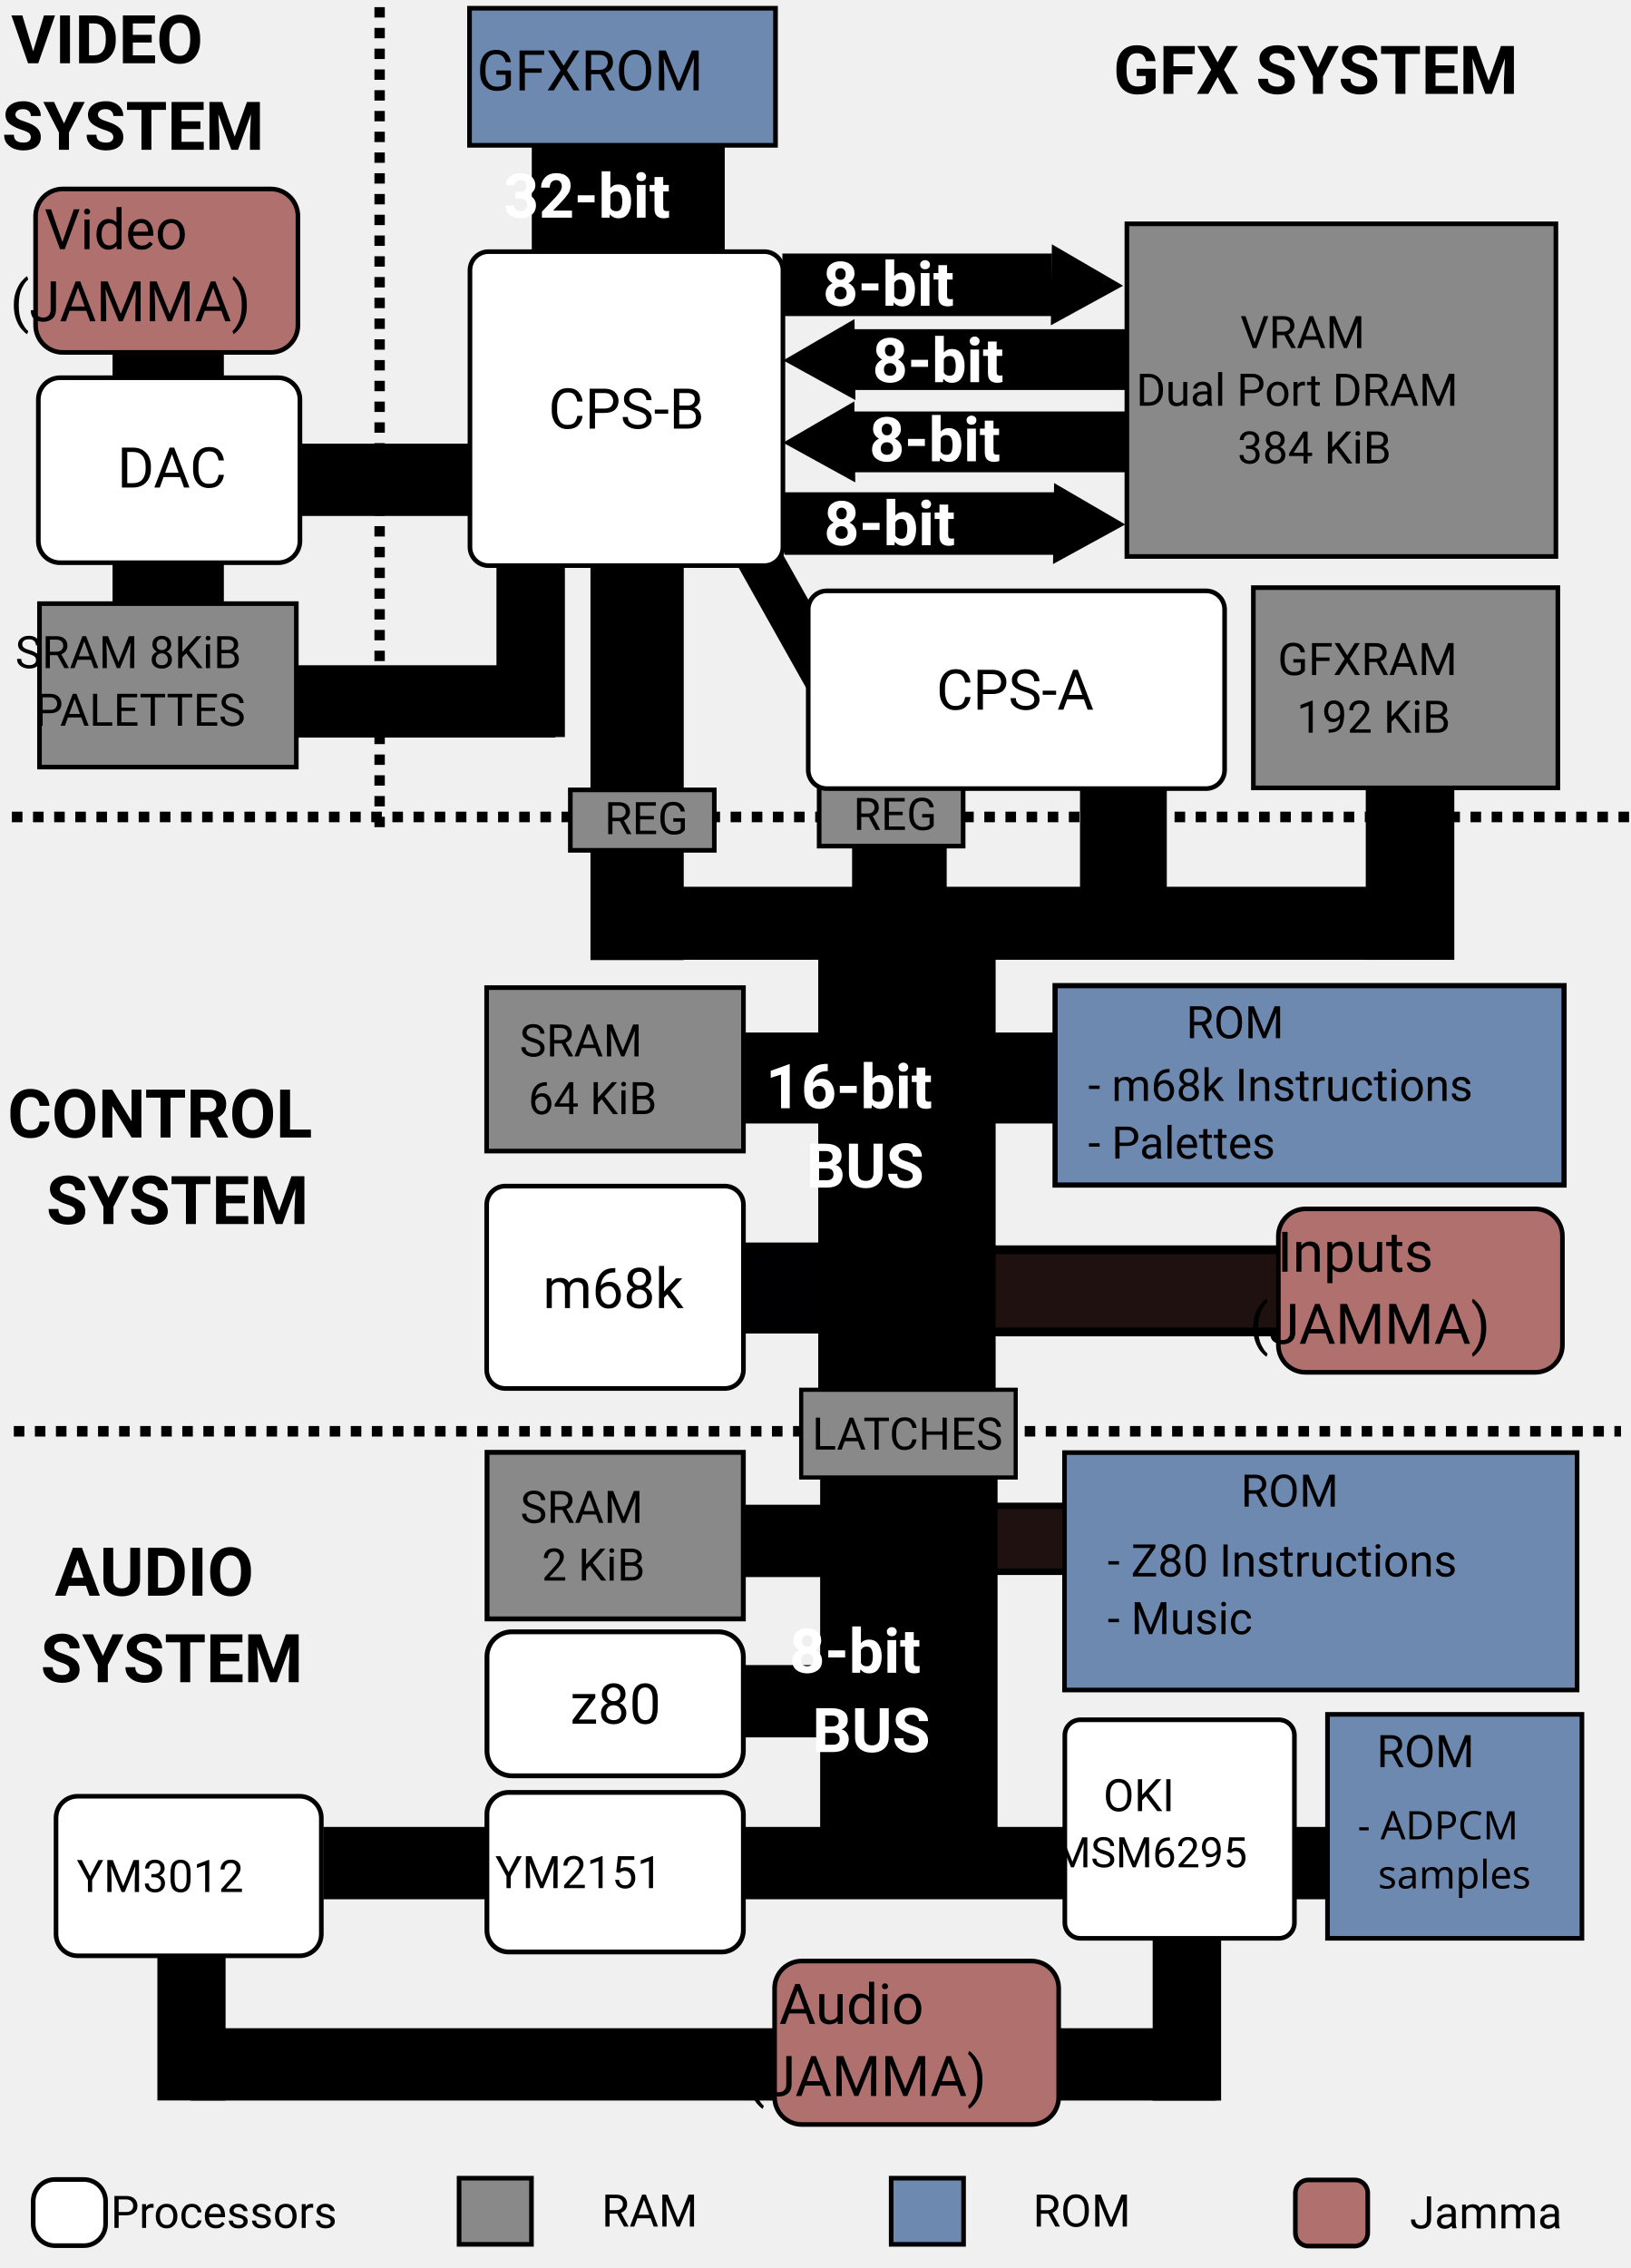
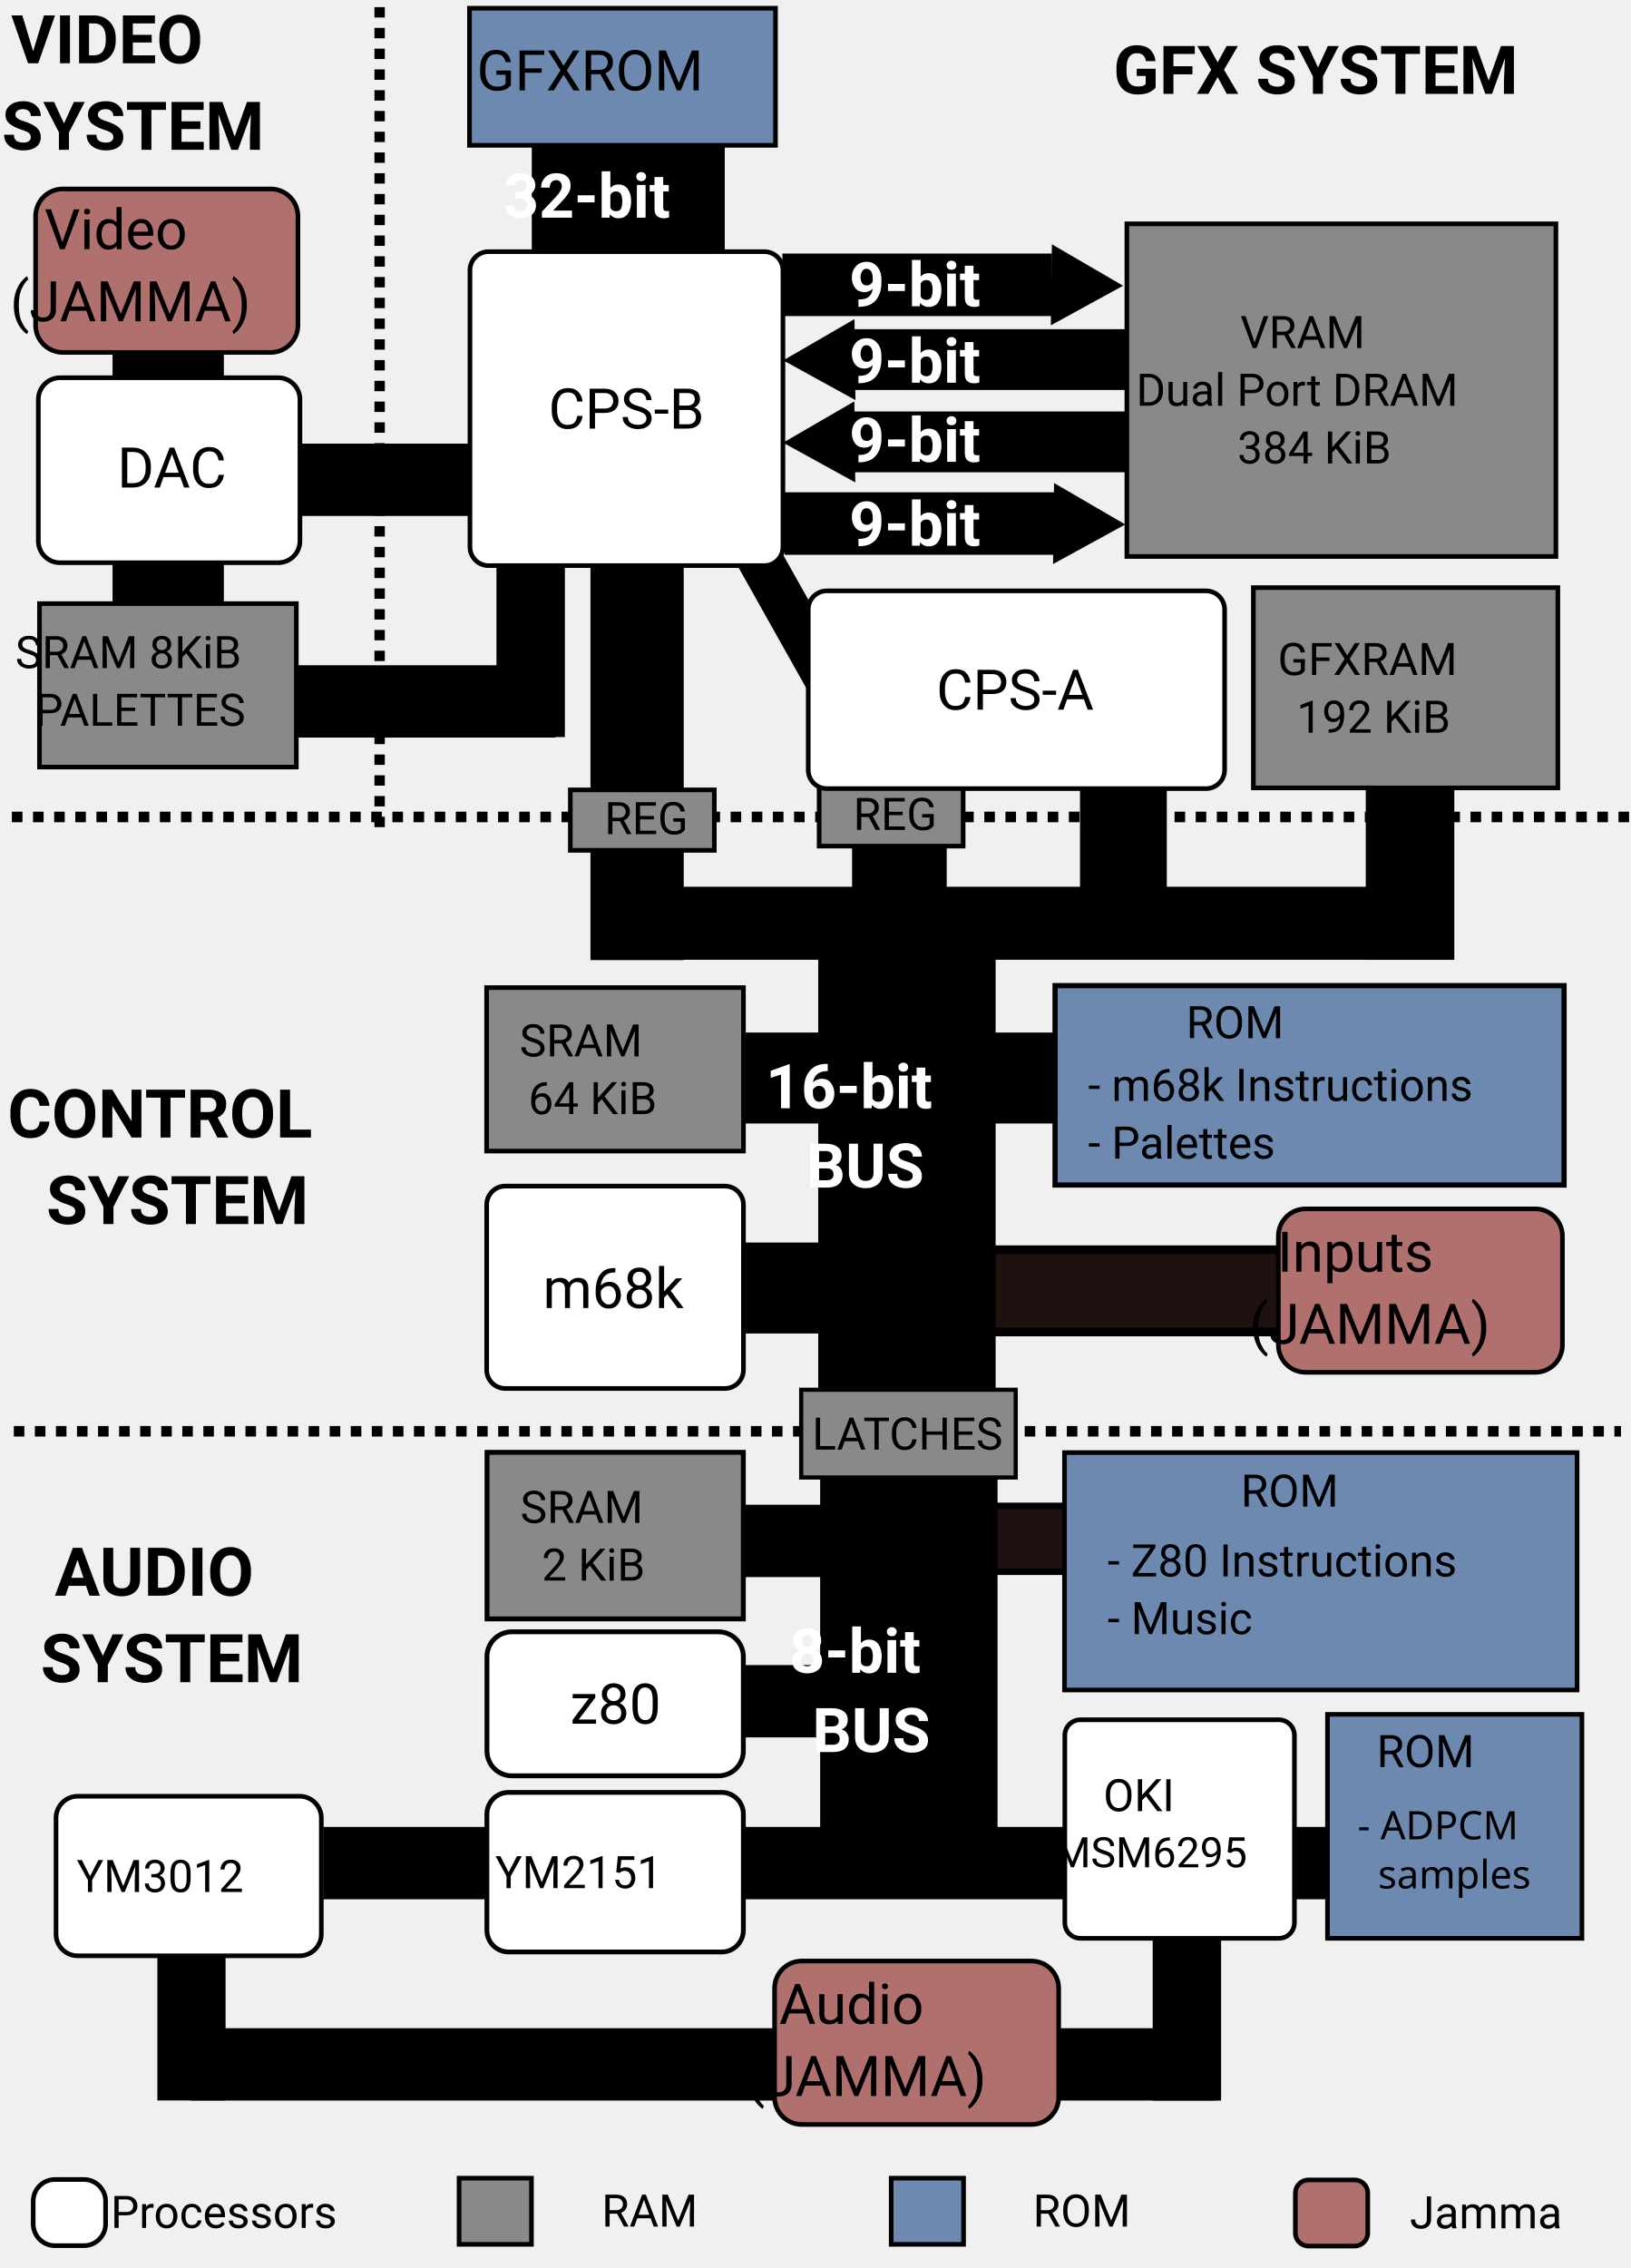
<svg xmlns="http://www.w3.org/2000/svg" width="205.039mm" height="285.142mm" viewBox="0 0 205.039 285.142" version="1.1" id="svg5">
  <defs id="defs2">
    <marker style="overflow:visible" id="TriangleOutS" refX="0" refY="0" orient="auto">
      <path transform="scale(0.2)" style="fill:context-stroke;fill-rule:evenodd;stroke:context-stroke;stroke-width:1pt" d="M 5.77,0 -2.88,5 V -5 Z" id="path13802" />
    </marker>
    <marker style="overflow:visible" id="Arrow2Send" refX="0" refY="0" orient="auto">
      <path transform="matrix(-0.3,0,0,-0.3,0.69,0)" d="M 8.719,4.034 -2.207,0.016 8.719,-4.002 c -1.745,2.372 -1.735,5.617 -6e-7,8.035 z" style="fill:context-stroke;fill-rule:evenodd;stroke-width:0.625;stroke-linejoin:round" id="path13687" />
    </marker>
    <marker style="overflow:visible" id="marker14084" refX="0" refY="0" orient="auto">
      <path transform="scale(0.4)" style="fill:context-stroke;fill-rule:evenodd;stroke:context-stroke;stroke-width:1pt" d="M 5.77,0 -2.88,5 V -5 Z" id="path14082" />
    </marker>
    <marker style="overflow:visible" id="TriangleOutM" refX="0" refY="0" orient="auto">
      <path transform="scale(0.4)" style="fill:context-stroke;fill-rule:evenodd;stroke:context-stroke;stroke-width:1pt" d="M 5.77,0 -2.88,5 V -5 Z" id="path13799" />
    </marker>
  </defs>
  <g id="layer1" transform="translate(-7.068756,-1.150753)">
    <g id="g14592" transform="translate(-0.09755071,9.678688)">
      <rect style="fill:#000000;fill-opacity:1;stroke:#000000;stroke-width:0.621;stroke-miterlimit:4;stroke-dasharray:none;stroke-dashoffset:0" id="rect27264-3-8-0-3-8" width="34.991" height="7.021" x="114.539" y="33.17" />
      <path style="fill:#000000;fill-opacity:1;stroke:#000000;stroke-width:1.002;stroke-miterlimit:4;stroke-dasharray:none;stroke-opacity:1" id="path14210" d="m 366.033,121.143 13.677,-7.897 13.677,-7.897 0,15.793 0,15.793 -13.677,-7.897 z" transform="matrix(0.3125268,-0.00349091,0.00341549,0.3057743,-8.848461,1.013136)" />
    </g>
    <g id="g14592-4" transform="translate(-0.1172278,20.02458)">
      <rect style="fill:#000000;fill-opacity:1;stroke:#000000;stroke-width:0.621;stroke-miterlimit:4;stroke-dasharray:none;stroke-dashoffset:0" id="rect27264-3-8-0-3-8-4" width="34.991" height="7.021" x="114.539" y="33.17" />
      <path style="fill:#000000;fill-opacity:1;stroke:#000000;stroke-width:1.002;stroke-miterlimit:4;stroke-dasharray:none;stroke-opacity:1" id="path14210-0" transform="matrix(0.3125268,-0.00349091,0.00341549,0.3057743,-8.848461,1.013136)" d="m 366.033,121.143 13.677,-7.897 13.677,-7.897 0,15.793 0,15.793 -13.677,-7.897 z" />
    </g>
    <g id="g14588" transform="matrix(-1,0,0,1,254.2753,20.06048)">
      <rect style="fill:#000000;fill-opacity:1;stroke:#000000;stroke-width:0.615;stroke-miterlimit:4;stroke-dasharray:none;stroke-dashoffset:0" id="rect27264-3-8-0-3-8-5" width="33.28" height="7.246" x="114.968" y="43.289" />
      <path style="fill:#000000;fill-opacity:1;stroke:#000000;stroke-width:1.002;stroke-miterlimit:4;stroke-dasharray:none;stroke-opacity:1" id="path14210-1" transform="matrix(0.3125204,-0.0040253,0.00393833,0.305768,-8.83733,11.45609)" d="m 366.033,121.143 13.677,-7.897 13.677,-7.897 0,15.793 0,15.793 -13.677,-7.897 z" />
    </g>
    <g id="g14588-7" transform="matrix(-1,0,0,1,253.9987,-9.953778)">
      <rect style="fill:#000000;fill-opacity:1;stroke:#000000;stroke-width:0.615;stroke-miterlimit:4;stroke-dasharray:none;stroke-dashoffset:0" id="rect27264-3-8-0-3-8-5-0" width="33.28" height="7.246" x="114.968" y="43.289" />
      <path style="fill:#000000;fill-opacity:1;stroke:#000000;stroke-width:1.002;stroke-miterlimit:4;stroke-dasharray:none;stroke-opacity:1" id="path14210-1-7" transform="matrix(0.3125204,-0.0040253,0.00393833,0.305768,-8.83733,11.45609)" d="m 366.033,121.143 13.677,-7.897 13.677,-7.897 0,15.793 0,15.793 -13.677,-7.897 z" />
    </g>
    <rect style="fill:#000000;fill-opacity:1;stroke:#000000;stroke-width:1.883;stroke-miterlimit:4;stroke-dasharray:none;stroke-dashoffset:0" id="rect27554-8-0-5" width="127.063" height="7.211" x="31.953" y="257.087" />
    <rect style="fill:#000000;fill-opacity:1;stroke:#000000;stroke-width:1.093;stroke-miterlimit:4;stroke-dasharray:none;stroke-dashoffset:0" id="rect27264-3-8-0" width="23.169" height="32.81" x="74.48" y="18.749" />
    <path style="opacity:1;fill:none;stroke:#000000;stroke-width:1.329;stroke-linecap:butt;stroke-linejoin:miter;stroke-miterlimit:4;stroke-dasharray:1.329, 1.329;stroke-dashoffset:0;stroke-opacity:1" d="M 8.563,103.861 H 212.108" id="path22940-8" />
    <rect style="fill:#000000;fill-opacity:1;stroke:#000000;stroke-width:0.813;stroke-miterlimit:4;stroke-dasharray:none;stroke-dashoffset:0" id="rect27554-8-3-5" width="20.637" height="8.281" x="97.811" y="190.739" />
    <rect style="fill:#1e1110;fill-opacity:1;stroke:#000000;stroke-width:0.813;stroke-miterlimit:4;stroke-dasharray:none;stroke-dashoffset:0" id="rect27554-8-3-5-3" width="20.637" height="8.281" x="127.143" y="190.477" />
    <rect style="fill:#898989;fill-opacity:1;stroke:#000000;stroke-width:0.615;stroke-miterlimit:4;stroke-dasharray:none" id="rect1400-6" width="32.224" height="20.94" x="68.307" y="183.745" />
    <rect style="fill:#000000;fill-opacity:1;stroke:#000000;stroke-width:0.997;stroke-miterlimit:4;stroke-dasharray:none;stroke-dashoffset:0" id="rect27264-3-8-8" width="12.998" height="48.708" x="21.719" y="44.159" />
    <rect style="fill:#000000;fill-opacity:1;stroke:#000000;stroke-width:1.227;stroke-miterlimit:4;stroke-dasharray:none;stroke-dashoffset:0" id="rect27554-8-08" width="49.457" height="7.867" x="31.514" y="57.539" />
    <rect style="fill:#000000;fill-opacity:1;stroke:#000000;stroke-width:1.227;stroke-miterlimit:4;stroke-dasharray:none;stroke-dashoffset:0" id="rect27554-8-08-7" width="49.457" height="7.867" x="26.824" y="85.403" />
    <rect style="fill:#1e1110;fill-opacity:1;stroke:#000000;stroke-width:1.101;stroke-miterlimit:4;stroke-dasharray:none;stroke-dashoffset:0" id="rect27554-8-6" width="50.238" height="10.334" x="122.595" y="158.276" />
    <rect style="fill:#000002;fill-opacity:1;stroke:#000000;stroke-width:1.101;stroke-miterlimit:4;stroke-dasharray:none;stroke-dashoffset:0" id="rect27554-8-6-8" width="30.338" height="10.334" x="90.231" y="157.918" />
    <rect style="fill:#000000;fill-opacity:1;stroke:#000000;stroke-width:1.131;stroke-miterlimit:4;stroke-dasharray:none;stroke-dashoffset:0" id="rect27554-8-3" width="41.568" height="7.962" x="82.624" y="211.055" />
    <rect style="fill:#000000;fill-opacity:1;stroke:#000000;stroke-width:1.961;stroke-miterlimit:4;stroke-dasharray:none;stroke-dashoffset:0" id="rect27554-8-0" width="139.322" height="7.133" x="48.707" y="231.82" />
    <rect style="fill:#000000;fill-opacity:1;stroke:#000000;stroke-width:1.303;stroke-miterlimit:4;stroke-dasharray:none;stroke-dashoffset:0" id="rect27264-3" width="21.002" height="51.468" x="110.843" y="187.649" />
    <text xml:space="preserve" style="font-style:normal;font-weight:normal;font-size:7.761px;line-height:1.25;font-family:sans-serif;fill:#000000;fill-opacity:1;stroke:none;stroke-width:0.265" x="121.653" y="211.457" id="text28032-7">
      <tspan id="tspan28030-5" style="font-style:normal;font-variant:normal;font-weight:bold;font-stretch:normal;font-size:7.761px;font-family:Roboto;-inkscape-font-specification:'Roboto Bold';text-align:center;text-anchor:middle;fill:#ffffff;fill-opacity:1;stroke-width:0.265" x="121.653" y="211.457">8-bit</tspan>
      <tspan style="font-style:normal;font-variant:normal;font-weight:bold;font-stretch:normal;font-size:7.761px;font-family:Roboto;-inkscape-font-specification:'Roboto Bold';text-align:center;text-anchor:middle;fill:#ffffff;fill-opacity:1;stroke-width:0.265" x="121.653" y="221.428" id="tspan28034-1">BUS</tspan>
    </text>
    <rect style="fill:#000000;fill-opacity:1;stroke:#000000;stroke-width:0.635;stroke-miterlimit:4;stroke-dasharray:none;stroke-dashoffset:0" id="rect27264-3-8-0-3" width="10.495" height="24.433" x="179.112" y="97.075" />
    <rect style="fill:#000000;fill-opacity:1;stroke:#000000;stroke-width:0.603;stroke-miterlimit:4;stroke-dasharray:none;stroke-dashoffset:0" id="rect27264-3-8-0-3-8-5-6" width="45.677" height="5.066" x="90.469" y="-57" transform="rotate(60.68422)" />
    <rect style="fill:#000000;fill-opacity:1;stroke:#000000;stroke-width:0.605;stroke-miterlimit:4;stroke-dasharray:none;stroke-dashoffset:0" id="rect27264-3-8-0-3-5" width="10.309" height="22.586" x="143.166" y="98.22" />
    <rect style="fill:#000000;fill-opacity:1;stroke:#000000;stroke-width:1.034;stroke-miterlimit:4;stroke-dasharray:none;stroke-dashoffset:0" id="rect27264-3-8-0-3-5-9" width="10.692" height="63.727" x="81.829" y="57.613" />
    <rect style="fill:#000000;fill-opacity:1;stroke:#000000;stroke-width:0.735;stroke-miterlimit:4;stroke-dasharray:none;stroke-dashoffset:0" id="rect27264-3-8-0-3-5-9-5" width="7.869" height="43.736" x="69.859" y="49.714" />
    <rect style="fill:#000000;fill-opacity:1;stroke:#000000;stroke-width:0.596;stroke-miterlimit:4;stroke-dasharray:none;stroke-dashoffset:0" id="rect27264-3-8-0-3-5-9-6" width="7.978" height="23.908" x="27.155" y="241.024" />
    <rect style="fill:#000000;fill-opacity:1;stroke:#000000;stroke-width:0.6;stroke-miterlimit:4;stroke-dasharray:none;stroke-dashoffset:0" id="rect27264-3-8-0-3-5-9-6-3" width="8.004" height="24.553" x="152.301" y="240.391" />
    <rect style="fill:#000000;fill-opacity:1;stroke:#000000;stroke-width:0.639;stroke-miterlimit:4;stroke-dasharray:none;stroke-dashoffset:0" id="rect27264-3-8-0-3-5-9-4" width="11.258" height="23.133" x="114.525" y="97.293" />
    <text xml:space="preserve" style="font-style:normal;font-weight:normal;font-size:7.761px;line-height:1.25;font-family:sans-serif;fill:#000000;fill-opacity:1;stroke:none;stroke-width:0.265" x="85.906" y="28.517" id="text28032-7-5-1">
      <tspan style="font-style:normal;font-variant:normal;font-weight:bold;font-stretch:normal;font-size:7.761px;font-family:Roboto;-inkscape-font-specification:'Roboto Bold';text-align:center;text-anchor:middle;fill:#ffffff;fill-opacity:1;stroke-width:0.265" x="85.906" y="28.517" id="tspan28034-1-1-8">32-bit</tspan>
    </text>
-     <text xml:space="preserve" style="font-style:normal;font-weight:normal;font-size:7.761px;line-height:1.25;font-family:sans-serif;fill:#000000;fill-opacity:1;stroke:none;stroke-width:0.265" x="130.06" y="49.199" id="text28032-7-5-1-1">
-       <tspan style="font-style:normal;font-variant:normal;font-weight:bold;font-stretch:normal;font-size:7.761px;font-family:Roboto;-inkscape-font-specification:'Roboto Bold';text-align:center;text-anchor:middle;fill:#ffffff;fill-opacity:1;stroke-width:0.265" x="130.06" y="49.199" id="tspan28034-1-1-8-2">8-bit</tspan>
-     </text>
-     <text xml:space="preserve" style="font-style:normal;font-weight:normal;font-size:7.761px;line-height:1.25;font-family:sans-serif;fill:#000000;fill-opacity:1;stroke:none;stroke-width:0.265" x="123.825" y="39.594" id="text28032-7-5-1-1-7">
-       <tspan style="font-style:normal;font-variant:normal;font-weight:bold;font-stretch:normal;font-size:7.761px;font-family:Roboto;-inkscape-font-specification:'Roboto Bold';text-align:center;text-anchor:middle;fill:#ffffff;fill-opacity:1;stroke-width:0.265" x="123.825" y="39.594" id="tspan28034-1-1-8-2-7">8-bit</tspan>
-     </text>
-     <text xml:space="preserve" style="font-style:normal;font-weight:normal;font-size:7.761px;line-height:1.25;font-family:sans-serif;fill:#000000;fill-opacity:1;stroke:none;stroke-width:0.265" x="123.964" y="69.696" id="text28032-7-5-1-1-6">
-       <tspan style="font-style:normal;font-variant:normal;font-weight:bold;font-stretch:normal;font-size:7.761px;font-family:Roboto;-inkscape-font-specification:'Roboto Bold';text-align:center;text-anchor:middle;fill:#ffffff;fill-opacity:1;stroke-width:0.265" x="123.964" y="69.696" id="tspan28034-1-1-8-2-6">8-bit</tspan>
-     </text>
-     <text xml:space="preserve" style="font-style:normal;font-weight:normal;font-size:7.761px;line-height:1.25;font-family:sans-serif;fill:#000000;fill-opacity:1;stroke:none;stroke-width:0.265" x="129.662" y="59.144" id="text28032-7-5-1-1-2">
-       <tspan style="font-style:normal;font-variant:normal;font-weight:bold;font-stretch:normal;font-size:7.761px;font-family:Roboto;-inkscape-font-specification:'Roboto Bold';text-align:center;text-anchor:middle;fill:#ffffff;fill-opacity:1;stroke-width:0.265" x="129.662" y="59.144" id="tspan28034-1-1-8-2-9">8-bit</tspan>
+     <text xml:space="preserve" style="font-style:normal;font-weight:normal;font-size:7.761px;line-height:1.25;font-family:sans-serif;fill:#000000;fill-opacity:1;stroke:none;stroke-width:0.265" x="127.147" y="49.265" id="text28032-7-5-1-1">
+       <tspan style="font-style:normal;font-variant:normal;font-weight:bold;font-stretch:normal;font-size:7.761px;font-family:Roboto;-inkscape-font-specification:'Roboto Bold';text-align:center;text-anchor:middle;fill:#ffffff;fill-opacity:1;stroke-width:0.265" x="127.147" y="49.265" id="tspan28034-1-1-8-2">9-bit</tspan>
+     </text>
+     <text xml:space="preserve" style="font-style:normal;font-weight:normal;font-size:7.761px;line-height:1.25;font-family:sans-serif;fill:#000000;fill-opacity:1;stroke:none;stroke-width:0.265" x="127.147" y="39.66" id="text28032-7-5-1-1-7">
+       <tspan style="font-style:normal;font-variant:normal;font-weight:bold;font-stretch:normal;font-size:7.761px;font-family:Roboto;-inkscape-font-specification:'Roboto Bold';text-align:center;text-anchor:middle;fill:#ffffff;fill-opacity:1;stroke-width:0.265" x="127.147" y="39.66" id="tspan28034-1-1-8-2-7">9-bit</tspan>
+     </text>
+     <text xml:space="preserve" style="font-style:normal;font-weight:normal;font-size:7.761px;line-height:1.25;font-family:sans-serif;fill:#000000;fill-opacity:1;stroke:none;stroke-width:0.265" x="127.147" y="69.762" id="text28032-7-5-1-1-6">
+       <tspan style="font-style:normal;font-variant:normal;font-weight:bold;font-stretch:normal;font-size:7.761px;font-family:Roboto;-inkscape-font-specification:'Roboto Bold';text-align:center;text-anchor:middle;fill:#ffffff;fill-opacity:1;stroke-width:0.265" x="127.147" y="69.762" id="tspan28034-1-1-8-2-6">9-bit</tspan>
+     </text>
+     <text xml:space="preserve" style="font-style:normal;font-weight:normal;font-size:7.761px;line-height:1.25;font-family:sans-serif;fill:#000000;fill-opacity:1;stroke:none;stroke-width:0.265" x="127.147" y="59.21" id="text28032-7-5-1-1-2">
+       <tspan style="font-style:normal;font-variant:normal;font-weight:bold;font-stretch:normal;font-size:7.761px;font-family:Roboto;-inkscape-font-specification:'Roboto Bold';text-align:center;text-anchor:middle;fill:#ffffff;fill-opacity:1;stroke-width:0.265" x="127.147" y="59.21" id="tspan28034-1-1-8-2-9">9-bit</tspan>
    </text>
    <rect style="opacity:1;fill:#000000;fill-opacity:1;stroke:#000000;stroke-width:1.428;stroke-miterlimit:4;stroke-dasharray:none;stroke-dashoffset:0" id="rect27554" width="52.681" height="10.007" x="95.983" y="131.68" />
    <rect style="fill:#000000;fill-opacity:1;stroke:#000000;stroke-width:1.722;stroke-miterlimit:4;stroke-dasharray:none;stroke-dashoffset:0" id="rect27554-5" width="102.797" height="7.458" x="85.195" y="113.498" />
    <rect style="opacity:1;fill:#ffffff;fill-opacity:1;stroke:#000000;stroke-width:0.609;stroke-miterlimit:4;stroke-dasharray:none" id="rect912" width="32.236" height="18.104" x="68.297" y="206.308" ry="3.122" />
    <rect style="opacity:1;fill:#ffffff;fill-opacity:1;stroke:#000000;stroke-width:0.585;stroke-miterlimit:4;stroke-dasharray:none" id="rect1288" width="32.284" height="25.443" x="68.261" y="150.272" ry="2.341" />
    <rect style="opacity:1;fill:#ffffff;fill-opacity:1;stroke:#000000;stroke-width:0.604;stroke-miterlimit:4;stroke-dasharray:none" id="rect1292" width="32.247" height="20.061" x="68.289" y="226.5" ry="2.731" />
    <rect style="opacity:1;fill:#ffffff;fill-opacity:1;stroke:#000000;stroke-width:0.581;stroke-miterlimit:4;stroke-dasharray:none" id="rect1294" width="28.868" height="27.475" x="140.956" y="217.368" ry="1.951" />
    <rect style="opacity:1;fill:#6e89b0;fill-opacity:1;stroke:#000000;stroke-width:0.581;stroke-miterlimit:4;stroke-dasharray:none" id="rect1296" width="64.45" height="29.849" x="140.916" y="183.776" />
    <rect style="opacity:1;fill:#6e89b0;fill-opacity:1;stroke:#000000;stroke-width:0.581;stroke-miterlimit:4;stroke-dasharray:none" id="rect1296-9" width="31.99" height="28.156" x="173.983" y="216.687" />
    <rect style="opacity:1;fill:#6e89b0;fill-opacity:1;stroke:#000000;stroke-width:0.655;stroke-miterlimit:4;stroke-dasharray:none" id="rect1296-9-4-1" width="63.996" height="25.068" x="139.73" y="125.07" />
    <rect style="opacity:1;fill:#898989;fill-opacity:1;stroke:#000000;stroke-width:0.581;stroke-miterlimit:4;stroke-dasharray:none" id="rect1400" width="32.293" height="20.55" x="68.254" y="125.318" />
    <rect style="opacity:1;fill:#898989;fill-opacity:1;stroke:#000000;stroke-width:0.581;stroke-miterlimit:4;stroke-dasharray:none" id="rect1400-2-60" width="32.293" height="20.55" x="12.033" y="77.041" />
    <path style="fill:none;stroke:#000000;stroke-width:1.305;stroke-linecap:butt;stroke-linejoin:miter;stroke-miterlimit:4;stroke-dasharray:1.305, 1.305;stroke-dashoffset:0;stroke-opacity:1" d="M 54.801,2.049 V 106.132" id="path22940-8-4" />
    <rect style="opacity:1;fill:#b0716e;fill-opacity:1;stroke:#000000;stroke-width:0.581;stroke-miterlimit:4;stroke-dasharray:none" id="rect2236" width="32.987" height="20.55" x="11.544" y="24.908" ry="3.425" />
    <rect style="fill:#898989;fill-opacity:1;stroke:#000000;stroke-width:0.581;stroke-miterlimit:4;stroke-dasharray:none" id="rect1400-3-4-5" width="18.104" height="8.349" x="110.065" y="99.179" />
    <text xml:space="preserve" style="font-style:normal;font-weight:normal;font-size:5.644px;line-height:1.25;font-family:sans-serif;fill:#000000;fill-opacity:1;stroke:none;stroke-width:0.265" x="114.358" y="105.495" id="text23414-9-9">
      <tspan id="tspan23412-2-3" style="font-style:normal;font-variant:normal;font-weight:normal;font-stretch:normal;font-size:5.644px;font-family:Roboto;-inkscape-font-specification:Roboto;stroke-width:0.265" x="114.358" y="105.495">REG</tspan>
    </text>
    <rect style="fill:#ffffff;fill-opacity:1;stroke:#000000;stroke-width:0.581;stroke-miterlimit:4;stroke-dasharray:none" id="rect912-3" width="52.354" height="24.861" x="108.692" y="75.436" ry="2.341" />
    <text xml:space="preserve" style="font-style:normal;font-weight:normal;font-size:7.056px;line-height:1.25;font-family:sans-serif;fill:#000000;fill-opacity:1;stroke:none;stroke-width:0.265" x="124.814" y="90.375" id="text3310">
      <tspan id="tspan3308" style="font-style:normal;font-variant:normal;font-weight:normal;font-stretch:normal;font-size:7.056px;font-family:Roboto;-inkscape-font-specification:Roboto;stroke-width:0.265" x="124.814" y="90.375">CPS-A</tspan>
    </text>
    <text xml:space="preserve" style="font-style:normal;font-weight:normal;font-size:7.056px;line-height:1.25;font-family:sans-serif;text-align:center;text-anchor:middle;opacity:1;fill:#000000;fill-opacity:1;stroke:none;stroke-width:0.265" x="28.058" y="32.478" id="text3310-6">
      <tspan id="tspan3308-5" style="font-style:normal;font-variant:normal;font-weight:normal;font-stretch:normal;font-size:7.056px;font-family:Roboto;-inkscape-font-specification:Roboto;text-align:center;text-anchor:middle;stroke-width:0.265" x="28.058" y="32.478">Video</tspan>
      <tspan style="font-style:normal;font-variant:normal;font-weight:normal;font-stretch:normal;font-size:7.056px;font-family:Roboto;-inkscape-font-specification:Roboto;text-align:center;text-anchor:middle;stroke-width:0.265" x="28.058" y="41.542" id="tspan21133">(JAMMA)</tspan>
    </text>
    <rect style="fill:#6e89b0;fill-opacity:1;stroke:#000000;stroke-width:0.586;stroke-miterlimit:4;stroke-dasharray:none" id="rect1296-9-4" width="38.475" height="17.232" x="66.103" y="2.187" />
    <text xml:space="preserve" style="font-style:normal;font-weight:normal;font-size:7.056px;line-height:1.25;font-family:sans-serif;text-align:center;text-anchor:middle;fill:#000000;fill-opacity:1;stroke:none;stroke-width:0.265" x="85.842" y="12.515" id="text3310-6-3-3">
      <tspan style="font-style:normal;font-variant:normal;font-weight:normal;font-stretch:normal;font-size:7.056px;font-family:Roboto;-inkscape-font-specification:Roboto;text-align:center;text-anchor:middle;stroke-width:0.265" x="85.842" y="12.515" id="tspan21133-3-7">GFXROM</tspan>
    </text>
    <text xml:space="preserve" style="font-style:normal;font-weight:normal;font-size:5.644px;line-height:1.25;font-family:sans-serif;text-align:start;text-anchor:start;fill:#000000;fill-opacity:1;stroke:none;stroke-width:0.265" x="143.877" y="132.306" id="text3310-6-3-3-5">
      <tspan style="font-style:normal;font-variant:normal;font-weight:normal;font-stretch:normal;font-size:5.644px;font-family:Roboto;-inkscape-font-specification:Roboto;text-align:start;text-anchor:start;stroke-width:0.265" x="143.877" y="132.306" id="tspan32013" />
      <tspan style="font-style:normal;font-variant:normal;font-weight:normal;font-stretch:normal;font-size:5.644px;font-family:Roboto;-inkscape-font-specification:Roboto;text-align:start;text-anchor:start;stroke-width:0.265" x="143.877" y="139.558" id="tspan51664">- m68k Instructions</tspan>
      <tspan style="font-style:normal;font-variant:normal;font-weight:normal;font-stretch:normal;font-size:5.644px;font-family:Roboto;-inkscape-font-specification:Roboto;text-align:start;text-anchor:start;stroke-width:0.265" x="143.877" y="146.809" id="tspan43470">- Palettes</tspan>
    </text>
    <text xml:space="preserve" style="font-style:normal;font-weight:normal;font-size:5.644px;line-height:1.25;font-family:sans-serif;text-align:center;text-anchor:middle;fill:#000000;fill-opacity:1;stroke:none;stroke-width:0.265" x="167.493" y="131.681" id="text3310-6-3-3-5-5">
      <tspan style="font-style:normal;font-variant:normal;font-weight:normal;font-stretch:normal;font-size:5.644px;font-family:Roboto;-inkscape-font-specification:Roboto;text-align:center;text-anchor:middle;stroke-width:0.265" x="167.493" y="131.681" id="tspan32013-9">ROM</tspan>
      <tspan style="font-style:normal;font-variant:normal;font-weight:normal;font-stretch:normal;font-size:5.644px;font-family:Roboto;-inkscape-font-specification:Roboto;text-align:center;text-anchor:middle;stroke-width:0.265" x="167.493" y="138.737" id="tspan43470-6" />
    </text>
    <g id="g8728" transform="translate(0,-4.7625)">
      <rect style="opacity:1;fill:#b0716e;fill-opacity:1;stroke:#000000;stroke-width:0.581;stroke-miterlimit:4;stroke-dasharray:none" id="rect2236-3" width="35.718" height="20.55" x="104.464" y="252.461" ry="3.425" />
      <text xml:space="preserve" style="font-style:normal;font-weight:normal;font-size:7.056px;line-height:1.25;font-family:sans-serif;text-align:center;text-anchor:middle;opacity:1;fill:#000000;fill-opacity:1;stroke:none;stroke-width:0.265" x="122.386" y="260.363" id="text3310-6-6">
        <tspan id="tspan3308-5-5" style="font-style:normal;font-variant:normal;font-weight:normal;font-stretch:normal;font-size:7.056px;font-family:Roboto;-inkscape-font-specification:Roboto;text-align:center;text-anchor:middle;stroke-width:0.265" x="122.386" y="260.363">Audio</tspan>
        <tspan style="font-style:normal;font-variant:normal;font-weight:normal;font-stretch:normal;font-size:7.056px;font-family:Roboto;-inkscape-font-specification:Roboto;text-align:center;text-anchor:middle;stroke-width:0.265" x="122.386" y="269.428" id="tspan21133-6">(JAMMA)</tspan>
      </text>
    </g>
    <text xml:space="preserve" style="font-style:normal;font-weight:normal;font-size:7.056px;line-height:1.25;font-family:sans-serif;opacity:1;fill:#000000;fill-opacity:1;stroke:none;stroke-width:0.265" x="75.325" y="165.605" id="text3310-2">
      <tspan id="tspan3308-3" style="font-style:normal;font-variant:normal;font-weight:normal;font-stretch:normal;font-size:7.056px;font-family:Roboto;-inkscape-font-specification:Roboto;stroke-width:0.265" x="75.325" y="165.605">m68k</tspan>
    </text>
    <text xml:space="preserve" style="font-style:normal;font-weight:normal;font-size:7.056px;line-height:1.25;font-family:sans-serif;opacity:1;fill:#000000;fill-opacity:1;stroke:none;stroke-width:0.265" x="78.746" y="217.868" id="text3310-9">
      <tspan id="tspan3308-33" style="font-style:normal;font-variant:normal;font-weight:normal;font-stretch:normal;font-size:7.056px;font-family:Roboto;-inkscape-font-specification:Roboto;stroke-width:0.265" x="78.746" y="217.868">z80</tspan>
      <tspan style="font-style:normal;font-variant:normal;font-weight:normal;font-stretch:normal;font-size:7.056px;font-family:Roboto;-inkscape-font-specification:Roboto;stroke-width:0.265" x="78.746" y="226.688" id="tspan8066" />
    </text>
    <path style="opacity:1;fill:none;stroke:#000000;stroke-width:1.324;stroke-linecap:butt;stroke-linejoin:miter;stroke-miterlimit:4;stroke-dasharray:1.324, 1.324;stroke-dashoffset:0;stroke-opacity:1" d="M 8.807,181.097 H 210.885" id="path22940" />
    <g id="g1126" transform="translate(15.34584)">
      <rect style="opacity:1;fill:#b0716e;fill-opacity:1;stroke:#000000;stroke-width:0.581;stroke-miterlimit:4;stroke-dasharray:none" id="rect2236-6" width="35.718" height="20.55" x="152.458" y="153.135" ry="3.425" />
      <text xml:space="preserve" style="font-style:normal;font-weight:normal;font-size:7.056px;line-height:1.25;font-family:sans-serif;text-align:center;text-anchor:middle;opacity:1;fill:#000000;fill-opacity:1;stroke:none;stroke-width:0.265" x="170.38" y="161.037" id="text3310-6-3">
        <tspan id="tspan3308-5-8" style="font-style:normal;font-variant:normal;font-weight:normal;font-stretch:normal;font-size:7.056px;font-family:Roboto;-inkscape-font-specification:Roboto;text-align:center;text-anchor:middle;stroke-width:0.265" x="170.38" y="161.037">Inputs</tspan>
        <tspan style="font-style:normal;font-variant:normal;font-weight:normal;font-stretch:normal;font-size:7.056px;font-family:Roboto;-inkscape-font-specification:Roboto;text-align:center;text-anchor:middle;stroke-width:0.265" x="170.38" y="170.102" id="tspan21133-3">(JAMMA)</tspan>
      </text>
      <circle id="path22942" style="opacity:1;fill:#000000;stroke:none;stroke-width:0.265" cx="202.077" cy="181.097" r="0.397" />
    </g>
    <rect style="opacity:1;fill:#000000;fill-opacity:1;stroke:#000000;stroke-width:1.38;stroke-miterlimit:4;stroke-dasharray:none;stroke-dashoffset:0" id="rect27264" width="20.924" height="58.005" x="110.638" y="119.015" />
    <rect style="fill:#898989;fill-opacity:1;stroke:#000000;stroke-width:0.522;stroke-miterlimit:4;stroke-dasharray:none" id="rect1400-3" width="26.97" height="11.028" x="107.807" y="175.877" />
    <text xml:space="preserve" style="font-style:normal;font-weight:normal;font-size:5.644px;line-height:1.25;font-family:sans-serif;fill:#000000;fill-opacity:1;stroke:none;stroke-width:0.265" x="109.184" y="183.398" id="text23414">
      <tspan id="tspan23412" style="font-style:normal;font-variant:normal;font-weight:normal;font-stretch:normal;font-size:5.644px;font-family:Roboto;-inkscape-font-specification:Roboto;stroke-width:0.265" x="109.184" y="183.398">LATCHES</tspan>
    </text>
    <rect style="fill:#898989;fill-opacity:1;stroke:#000000;stroke-width:0.581;stroke-miterlimit:4;stroke-dasharray:none" id="rect1400-3-4" width="18.104" height="7.597" x="78.779" y="100.459" />
    <text xml:space="preserve" style="font-style:normal;font-weight:normal;font-size:5.644px;line-height:1.25;font-family:sans-serif;fill:#000000;fill-opacity:1;stroke:none;stroke-width:0.265" x="83.073" y="106.024" id="text23414-9">
      <tspan id="tspan23412-2" style="font-style:normal;font-variant:normal;font-weight:normal;font-stretch:normal;font-size:5.644px;font-family:Roboto;-inkscape-font-specification:Roboto;stroke-width:0.265" x="83.073" y="106.024">REG</tspan>
    </text>
    <text xml:space="preserve" style="font-style:normal;font-weight:normal;font-size:5.644px;line-height:1.25;font-family:sans-serif;opacity:1;fill:#000000;fill-opacity:1;stroke:none;stroke-width:0.265" x="28.349" y="85.149" id="text24506">
      <tspan id="tspan24504" style="font-style:normal;font-variant:normal;font-weight:normal;font-stretch:normal;font-size:5.644px;font-family:Roboto;-inkscape-font-specification:Roboto;text-align:center;text-anchor:middle;stroke-width:0.265" x="28.349" y="85.149">SRAM 8KiB</tspan>
      <tspan style="font-style:normal;font-variant:normal;font-weight:normal;font-stretch:normal;font-size:5.644px;font-family:Roboto;-inkscape-font-specification:Roboto;text-align:center;text-anchor:middle;stroke-width:0.265" x="28.349" y="92.4" id="tspan24508">PALETTES</tspan>
    </text>
    <rect style="fill:#898989;fill-opacity:1;stroke:#000000;stroke-width:0.581;stroke-miterlimit:4;stroke-dasharray:none" id="rect1400-2" width="53.943" height="41.821" x="148.757" y="29.291" ry="0" />
    <text xml:space="preserve" style="font-style:normal;font-weight:normal;font-size:5.644px;line-height:1.25;font-family:sans-serif;fill:#000000;fill-opacity:1;stroke:none;stroke-width:0.265" x="175.999" y="44.914" id="text24506-7">
      <tspan style="font-style:normal;font-variant:normal;font-weight:normal;font-stretch:normal;font-size:5.644px;font-family:Roboto;-inkscape-font-specification:Roboto;text-align:center;text-anchor:middle;stroke-width:0.265" x="175.999" y="44.914" id="tspan24508-4">VRAM</tspan>
      <tspan style="font-style:normal;font-variant:normal;font-weight:normal;font-stretch:normal;font-size:5.644px;font-family:Roboto;-inkscape-font-specification:Roboto;text-align:center;text-anchor:middle;stroke-width:0.265" x="175.999" y="52.166" id="tspan47976">Dual Port DRAM </tspan>
      <tspan style="font-style:normal;font-variant:normal;font-weight:normal;font-stretch:normal;font-size:5.644px;font-family:Roboto;-inkscape-font-specification:Roboto;text-align:center;text-anchor:middle;stroke-width:0.265" x="175.999" y="59.417" id="tspan35756">384 KiB</tspan>
    </text>
    <rect style="fill:#898989;fill-opacity:1;stroke:#000000;stroke-width:0.581;stroke-miterlimit:4;stroke-dasharray:none" id="rect1400-2-6" width="38.286" height="25.18" x="164.66" y="75.028" />
    <text xml:space="preserve" style="font-style:normal;font-weight:normal;font-size:5.644px;line-height:1.25;font-family:sans-serif;fill:#000000;fill-opacity:1;stroke:none;stroke-width:0.265" x="183.452" y="86.017" id="text24506-1">
      <tspan style="font-style:normal;font-variant:normal;font-weight:normal;font-stretch:normal;font-size:5.644px;font-family:Roboto;-inkscape-font-specification:Roboto;text-align:center;text-anchor:middle;stroke-width:0.265" x="183.452" y="86.017" id="tspan24508-0"> GFXRAM</tspan>
      <tspan style="font-style:normal;font-variant:normal;font-weight:normal;font-stretch:normal;font-size:5.644px;font-family:Roboto;-inkscape-font-specification:Roboto;text-align:center;text-anchor:middle;stroke-width:0.265" x="183.452" y="93.269" id="tspan34482">192 KiB</tspan>
    </text>
    <text xml:space="preserve" style="font-style:normal;font-weight:normal;font-size:5.644px;line-height:1.25;font-family:sans-serif;fill:#000000;fill-opacity:1;stroke:none;stroke-width:0.265" x="84.559" y="133.966" id="text24506-6">
      <tspan style="font-style:normal;font-variant:normal;font-weight:normal;font-stretch:normal;font-size:5.644px;font-family:Roboto;-inkscape-font-specification:Roboto;text-align:center;text-anchor:middle;stroke-width:0.265" x="84.559" y="133.966" id="tspan24508-3"> SRAM</tspan>
      <tspan style="font-style:normal;font-variant:normal;font-weight:normal;font-stretch:normal;font-size:5.644px;font-family:Roboto;-inkscape-font-specification:Roboto;text-align:center;text-anchor:middle;stroke-width:0.265" x="84.559" y="141.218" id="tspan44080"> 64 KiB</tspan>
    </text>
    <text xml:space="preserve" style="font-style:normal;font-weight:normal;font-size:5.644px;line-height:1.25;font-family:sans-serif;text-align:center;text-anchor:middle;fill:#000000;fill-opacity:1;stroke:none;stroke-width:0.265" x="84.653" y="192.616" id="text24506-6-6">
      <tspan style="font-style:normal;font-variant:normal;font-weight:normal;font-stretch:normal;font-size:5.644px;font-family:Roboto;-inkscape-font-specification:Roboto;text-align:center;text-anchor:middle;stroke-width:0.265" x="84.653" y="192.616" id="tspan24508-3-3"> SRAM</tspan>
      <tspan style="font-style:normal;font-variant:normal;font-weight:normal;font-stretch:normal;font-size:5.644px;font-family:Roboto;-inkscape-font-specification:Roboto;text-align:center;text-anchor:middle;stroke-width:0.265" x="84.653" y="199.868" id="tspan44080-2"> 2 KiB</tspan>
    </text>
    <text xml:space="preserve" style="font-style:normal;font-weight:normal;font-size:5.644px;line-height:1.25;font-family:sans-serif;fill:#000000;fill-opacity:1;stroke:none;stroke-width:0.265" x="155.406" y="228.858" id="text24506-9">
      <tspan style="font-style:normal;font-variant:normal;font-weight:normal;font-stretch:normal;font-size:5.644px;font-family:Roboto;-inkscape-font-specification:Roboto;text-align:center;text-anchor:middle;stroke-width:0.265" x="155.406" y="228.858" id="tspan24508-5">OKI</tspan>
      <tspan style="font-style:normal;font-variant:normal;font-weight:normal;font-stretch:normal;font-size:5.292px;font-family:Roboto;-inkscape-font-specification:Roboto;text-align:center;text-anchor:middle;stroke-width:0.265" x="155.406" y="235.914" id="tspan39829">MSM6295</tspan>
    </text>
    <text xml:space="preserve" style="font-style:normal;font-weight:normal;font-size:5.644px;line-height:1.25;font-family:sans-serif;fill:#000000;fill-opacity:1;stroke:none;stroke-width:0.265" x="189.981" y="223.317" id="text24506-9-1">
      <tspan style="font-style:normal;font-variant:normal;font-weight:normal;font-stretch:normal;font-size:5.644px;font-family:Roboto;-inkscape-font-specification:Roboto;text-align:center;text-anchor:middle;stroke-width:0.265" x="189.981" y="223.317" id="tspan4593">ROM</tspan>
    </text>
    <text xml:space="preserve" style="font-style:normal;font-weight:normal;font-size:5.644px;line-height:1.25;font-family:sans-serif;fill:#000000;fill-opacity:1;stroke:none;stroke-width:0.265" x="172.198" y="190.573" id="text24506-9-1-0">
      <tspan style="font-style:normal;font-variant:normal;font-weight:normal;font-stretch:normal;font-size:5.644px;font-family:Roboto;-inkscape-font-specification:Roboto;text-align:center;text-anchor:middle;stroke-width:0.265" x="172.198" y="190.573" id="tspan41791"> ROM</tspan>
    </text>
    <text xml:space="preserve" style="font-style:normal;font-weight:normal;font-size:5.644px;line-height:1.25;font-family:sans-serif;fill:#000000;fill-opacity:1;stroke:none;stroke-width:0.265" x="84.973" y="238.537" id="text24506-18">
      <tspan style="font-style:normal;font-variant:normal;font-weight:normal;font-stretch:normal;font-size:5.644px;font-family:Roboto;-inkscape-font-specification:Roboto;text-align:center;text-anchor:middle;stroke-width:0.265" x="84.973" y="238.537" id="tspan24508-90">YM2151</tspan>
      <tspan style="font-style:normal;font-variant:normal;font-weight:normal;font-stretch:normal;font-size:5.644px;font-family:Roboto;-inkscape-font-specification:Roboto;text-align:center;text-anchor:middle;stroke-width:0.265" x="84.973" y="245.592" id="tspan39307" />
    </text>
    <rect style="fill:#ffffff;fill-opacity:1;stroke:#000000;stroke-width:0.581;stroke-miterlimit:4;stroke-dasharray:none" id="rect1292-6" width="33.359" height="20.061" x="14.112" y="226.982" ry="2.731" />
    <rect style="fill:#ffffff;fill-opacity:1;stroke:#000000;stroke-width:0.581;stroke-miterlimit:4;stroke-dasharray:none" id="rect1292-6-8" width="9.102" height="8.317" x="11.244" y="275.166" ry="2.731" />
    <text xml:space="preserve" style="font-style:normal;font-weight:normal;font-size:5.644px;line-height:1.25;font-family:sans-serif;fill:#000000;fill-opacity:1;stroke:none;stroke-width:0.265" x="30.876" y="231.767" id="text24506-18-3">
      <tspan style="font-size:5.644px;text-align:center;text-anchor:middle;stroke-width:0.265" x="30.876" y="231.767" id="tspan24508-90-3" />
      <tspan style="font-style:normal;font-variant:normal;font-weight:normal;font-stretch:normal;font-size:5.644px;font-family:Roboto;-inkscape-font-specification:Roboto;text-align:center;text-anchor:middle;stroke-width:0.265" x="30.876" y="239.019" id="tspan39307-6">YM3012</tspan>
    </text>
    <text xml:space="preserve" style="font-style:normal;font-weight:normal;font-size:5.644px;line-height:1.25;font-family:sans-serif;fill:#000000;fill-opacity:1;stroke:none;stroke-width:0.265" x="38.883" y="274" id="text24506-18-3-6">
      <tspan style="font-size:5.644px;text-align:center;text-anchor:middle;stroke-width:0.265" x="38.883" y="274" id="tspan24508-90-3-7" />
      <tspan style="font-style:normal;font-variant:normal;font-weight:normal;font-stretch:normal;font-size:5.644px;font-family:Roboto;-inkscape-font-specification:Roboto;text-align:center;text-anchor:middle;stroke-width:0.265" x="38.883" y="281.252" id="tspan39307-6-2">Processors</tspan>
    </text>
    <rect style="fill:#898989;fill-opacity:1;stroke:#000000;stroke-width:0.581;stroke-miterlimit:4;stroke-dasharray:none" id="rect1292-6-8-8" width="9.102" height="8.317" x="64.791" y="275.001" ry="0" />
    <text xml:space="preserve" style="font-style:normal;font-weight:normal;font-size:5.644px;line-height:1.25;font-family:sans-serif;fill:#000000;fill-opacity:1;stroke:none;stroke-width:0.265" x="92.431" y="273.836" id="text24506-18-3-6-0">
      <tspan style="font-size:5.644px;text-align:center;text-anchor:middle;stroke-width:0.265" x="92.431" y="273.836" id="tspan24508-90-3-7-5" />
      <tspan style="font-style:normal;font-variant:normal;font-weight:normal;font-stretch:normal;font-size:5.644px;font-family:Roboto;-inkscape-font-specification:Roboto;text-align:center;text-anchor:middle;stroke-width:0.265" x="92.431" y="281.087" id="tspan39307-6-2-2">RAM</tspan>
    </text>
    <text xml:space="preserve" style="font-style:normal;font-weight:normal;font-size:7.761px;line-height:1.25;font-family:sans-serif;fill:#000000;fill-opacity:1;stroke:none;stroke-width:0.265" x="120.879" y="140.486" id="text28032">
      <tspan id="tspan28030" style="font-style:normal;font-variant:normal;font-weight:bold;font-stretch:normal;font-size:7.761px;font-family:Roboto;-inkscape-font-specification:'Roboto Bold';text-align:center;text-anchor:middle;fill:#ffffff;fill-opacity:1;stroke-width:0.265" x="120.879" y="140.486">16-bit</tspan>
      <tspan style="font-style:normal;font-variant:normal;font-weight:bold;font-stretch:normal;font-size:7.761px;font-family:Roboto;-inkscape-font-specification:'Roboto Bold';text-align:center;text-anchor:middle;fill:#ffffff;fill-opacity:1;stroke-width:0.265" x="120.879" y="150.457" id="tspan28034">BUS</tspan>
    </text>
    <text xml:space="preserve" style="font-style:normal;font-weight:normal;font-size:8.467px;line-height:1.25;font-family:sans-serif;fill:#000000;fill-opacity:1;stroke:none;stroke-width:0.265" x="29.292" y="9.104" id="text36508">
      <tspan id="tspan36506" style="font-style:normal;font-variant:normal;font-weight:bold;font-stretch:normal;font-size:8.467px;font-family:Roboto;-inkscape-font-specification:'Roboto Bold';text-align:center;text-anchor:middle;stroke-width:0.265" x="29.292" y="9.104">VIDEO </tspan>
      <tspan style="font-style:normal;font-variant:normal;font-weight:bold;font-stretch:normal;font-size:8.467px;font-family:Roboto;-inkscape-font-specification:'Roboto Bold';text-align:center;text-anchor:middle;stroke-width:0.265" x="29.292" y="19.982" id="tspan36510">SYSTEM</tspan>
    </text>
    <text xml:space="preserve" style="font-style:normal;font-weight:normal;font-size:8.467px;line-height:1.25;font-family:sans-serif;fill:#000000;fill-opacity:1;stroke:none;stroke-width:0.265" x="178.013" y="12.949" id="text36508-7">
      <tspan style="font-style:normal;font-variant:normal;font-weight:bold;font-stretch:normal;font-size:8.467px;font-family:Roboto;-inkscape-font-specification:'Roboto Bold';text-align:center;text-anchor:middle;stroke-width:0.265" x="178.013" y="12.949" id="tspan36510-7">GFX SYSTEM</tspan>
    </text>
    <text xml:space="preserve" style="font-style:normal;font-weight:normal;font-size:8.467px;line-height:1.25;font-family:sans-serif;text-align:center;text-anchor:middle;fill:#000000;fill-opacity:1;stroke:none;stroke-width:0.265" x="34.885" y="144.164" id="text36508-7-4">
      <tspan style="font-style:normal;font-variant:normal;font-weight:bold;font-stretch:normal;font-size:8.467px;font-family:Roboto;-inkscape-font-specification:'Roboto Bold';text-align:center;text-anchor:middle;stroke-width:0.265" x="34.885" y="144.164" id="tspan37425">CONTROL</tspan>
      <tspan style="font-style:normal;font-variant:normal;font-weight:bold;font-stretch:normal;font-size:8.467px;font-family:Roboto;-inkscape-font-specification:'Roboto Bold';text-align:center;text-anchor:middle;stroke-width:0.265" x="34.885" y="155.041" id="tspan57278">SYSTEM</tspan>
    </text>
    <text xml:space="preserve" style="font-style:normal;font-weight:normal;font-size:8.467px;line-height:1.25;font-family:sans-serif;text-align:center;text-anchor:middle;fill:#000000;fill-opacity:1;stroke:none;stroke-width:0.265" x="34.17" y="201.766" id="text36508-7-4-4">
      <tspan style="font-style:normal;font-variant:normal;font-weight:bold;font-stretch:normal;font-size:8.467px;font-family:Roboto;-inkscape-font-specification:'Roboto Bold';text-align:center;text-anchor:middle;stroke-width:0.265" x="34.17" y="201.766" id="tspan37425-2">AUDIO</tspan>
      <tspan style="font-style:normal;font-variant:normal;font-weight:bold;font-stretch:normal;font-size:8.467px;font-family:Roboto;-inkscape-font-specification:'Roboto Bold';text-align:center;text-anchor:middle;stroke-width:0.265" x="34.17" y="212.644" id="tspan59052">SYSTEM</tspan>
    </text>
    <rect style="fill:#ffffff;fill-opacity:1;stroke:#000000;stroke-width:0.581;stroke-miterlimit:4;stroke-dasharray:none" id="rect912-4" width="39.352" height="39.472" x="66.159" y="32.789" ry="2.341" />
    <rect style="fill:#ffffff;fill-opacity:1;stroke:#000000;stroke-width:0.581;stroke-miterlimit:4;stroke-dasharray:none" id="rect912-4-2" width="32.892" height="23.257" x="11.889" y="48.641" ry="2.731" />
    <text xml:space="preserve" style="font-style:normal;font-weight:normal;font-size:7.056px;line-height:1.25;font-family:sans-serif;fill:#000000;fill-opacity:1;stroke:none;stroke-width:0.265" x="76.039" y="55.033" id="text3310-5">
      <tspan id="tspan3308-6" style="font-style:normal;font-variant:normal;font-weight:normal;font-stretch:normal;font-size:7.056px;font-family:Roboto;-inkscape-font-specification:Roboto;stroke-width:0.265" x="76.039" y="55.033">CPS-B</tspan>
    </text>
    <text xml:space="preserve" style="font-style:normal;font-weight:normal;font-size:7.056px;line-height:1.25;font-family:sans-serif;fill:#000000;fill-opacity:1;stroke:none;stroke-width:0.265" x="21.821" y="62.444" id="text3310-5-8">
      <tspan id="tspan3308-6-7" style="font-style:normal;font-variant:normal;font-weight:normal;font-stretch:normal;font-size:7.056px;font-family:Roboto;-inkscape-font-specification:Roboto;stroke-width:0.265" x="21.821" y="62.444">DAC</tspan>
    </text>
    <text xml:space="preserve" style="font-size:5.644px;line-height:1.25;font-family:sans-serif;stroke-width:0.265" x="146.318" y="199.347" id="text15846">
      <tspan id="tspan15844" style="font-style:normal;font-variant:normal;font-weight:normal;font-stretch:normal;font-size:5.644px;font-family:Roboto;-inkscape-font-specification:Roboto;stroke-width:0.265" x="146.318" y="199.347">- Z80 Instructions</tspan>
      <tspan style="font-style:normal;font-variant:normal;font-weight:normal;font-stretch:normal;font-size:5.644px;font-family:Roboto;-inkscape-font-specification:Roboto;stroke-width:0.265" x="146.318" y="206.599" id="tspan15848">- Music</tspan>
    </text>
    <text xml:space="preserve" style="font-size:4.939px;line-height:1.25;font-family:sans-serif;letter-spacing:0px;word-spacing:0px;stroke-width:0.265" x="177.767" y="232.399" id="text9289">
      <tspan id="tspan9287" style="stroke-width:0.265" x="177.767" y="232.399">- ADPCM</tspan>
      <tspan style="stroke-width:0.265" x="177.767" y="238.573" id="tspan9291">  samples</tspan>
    </text>
    <rect style="fill:#6e89b0;fill-opacity:1;stroke:#000000;stroke-width:0.581;stroke-miterlimit:4;stroke-dasharray:none" id="rect1292-6-8-0" width="9.102" height="8.317" x="119.122" y="275.001" ry="0" />
    <text xml:space="preserve" style="font-style:normal;font-weight:normal;font-size:5.644px;line-height:1.25;font-family:sans-serif;fill:#000000;fill-opacity:1;stroke:none;stroke-width:0.265" x="146.762" y="273.836" id="text24506-18-3-6-4">
      <tspan style="font-size:5.644px;text-align:center;text-anchor:middle;stroke-width:0.265" x="146.762" y="273.836" id="tspan24508-90-3-7-2" />
      <tspan style="font-style:normal;font-variant:normal;font-weight:normal;font-stretch:normal;font-size:5.644px;font-family:Roboto;-inkscape-font-specification:Roboto;text-align:center;text-anchor:middle;stroke-width:0.265" x="146.762" y="281.087" id="tspan39307-6-2-0">ROM</tspan>
    </text>
    <rect style="fill:#b0716e;fill-opacity:1;stroke:#000000;stroke-width:0.581;stroke-miterlimit:4;stroke-dasharray:none" id="rect1292-6-8-2" width="9.102" height="8.317" x="169.941" y="275.22" ry="1.646" />
    <text xml:space="preserve" style="font-style:normal;font-weight:normal;font-size:5.644px;line-height:1.25;font-family:sans-serif;fill:#000000;fill-opacity:1;stroke:none;stroke-width:0.265" x="197.581" y="274.055" id="text24506-18-3-6-1">
      <tspan style="font-size:5.644px;text-align:center;text-anchor:middle;stroke-width:0.265" x="197.581" y="274.055" id="tspan24508-90-3-7-6" />
      <tspan style="font-style:normal;font-variant:normal;font-weight:normal;font-stretch:normal;font-size:5.644px;font-family:Roboto;-inkscape-font-specification:Roboto;text-align:center;text-anchor:middle;stroke-width:0.265" x="197.581" y="281.307" id="tspan39307-6-2-6">Jamma</tspan>
    </text>
  </g>
</svg>
